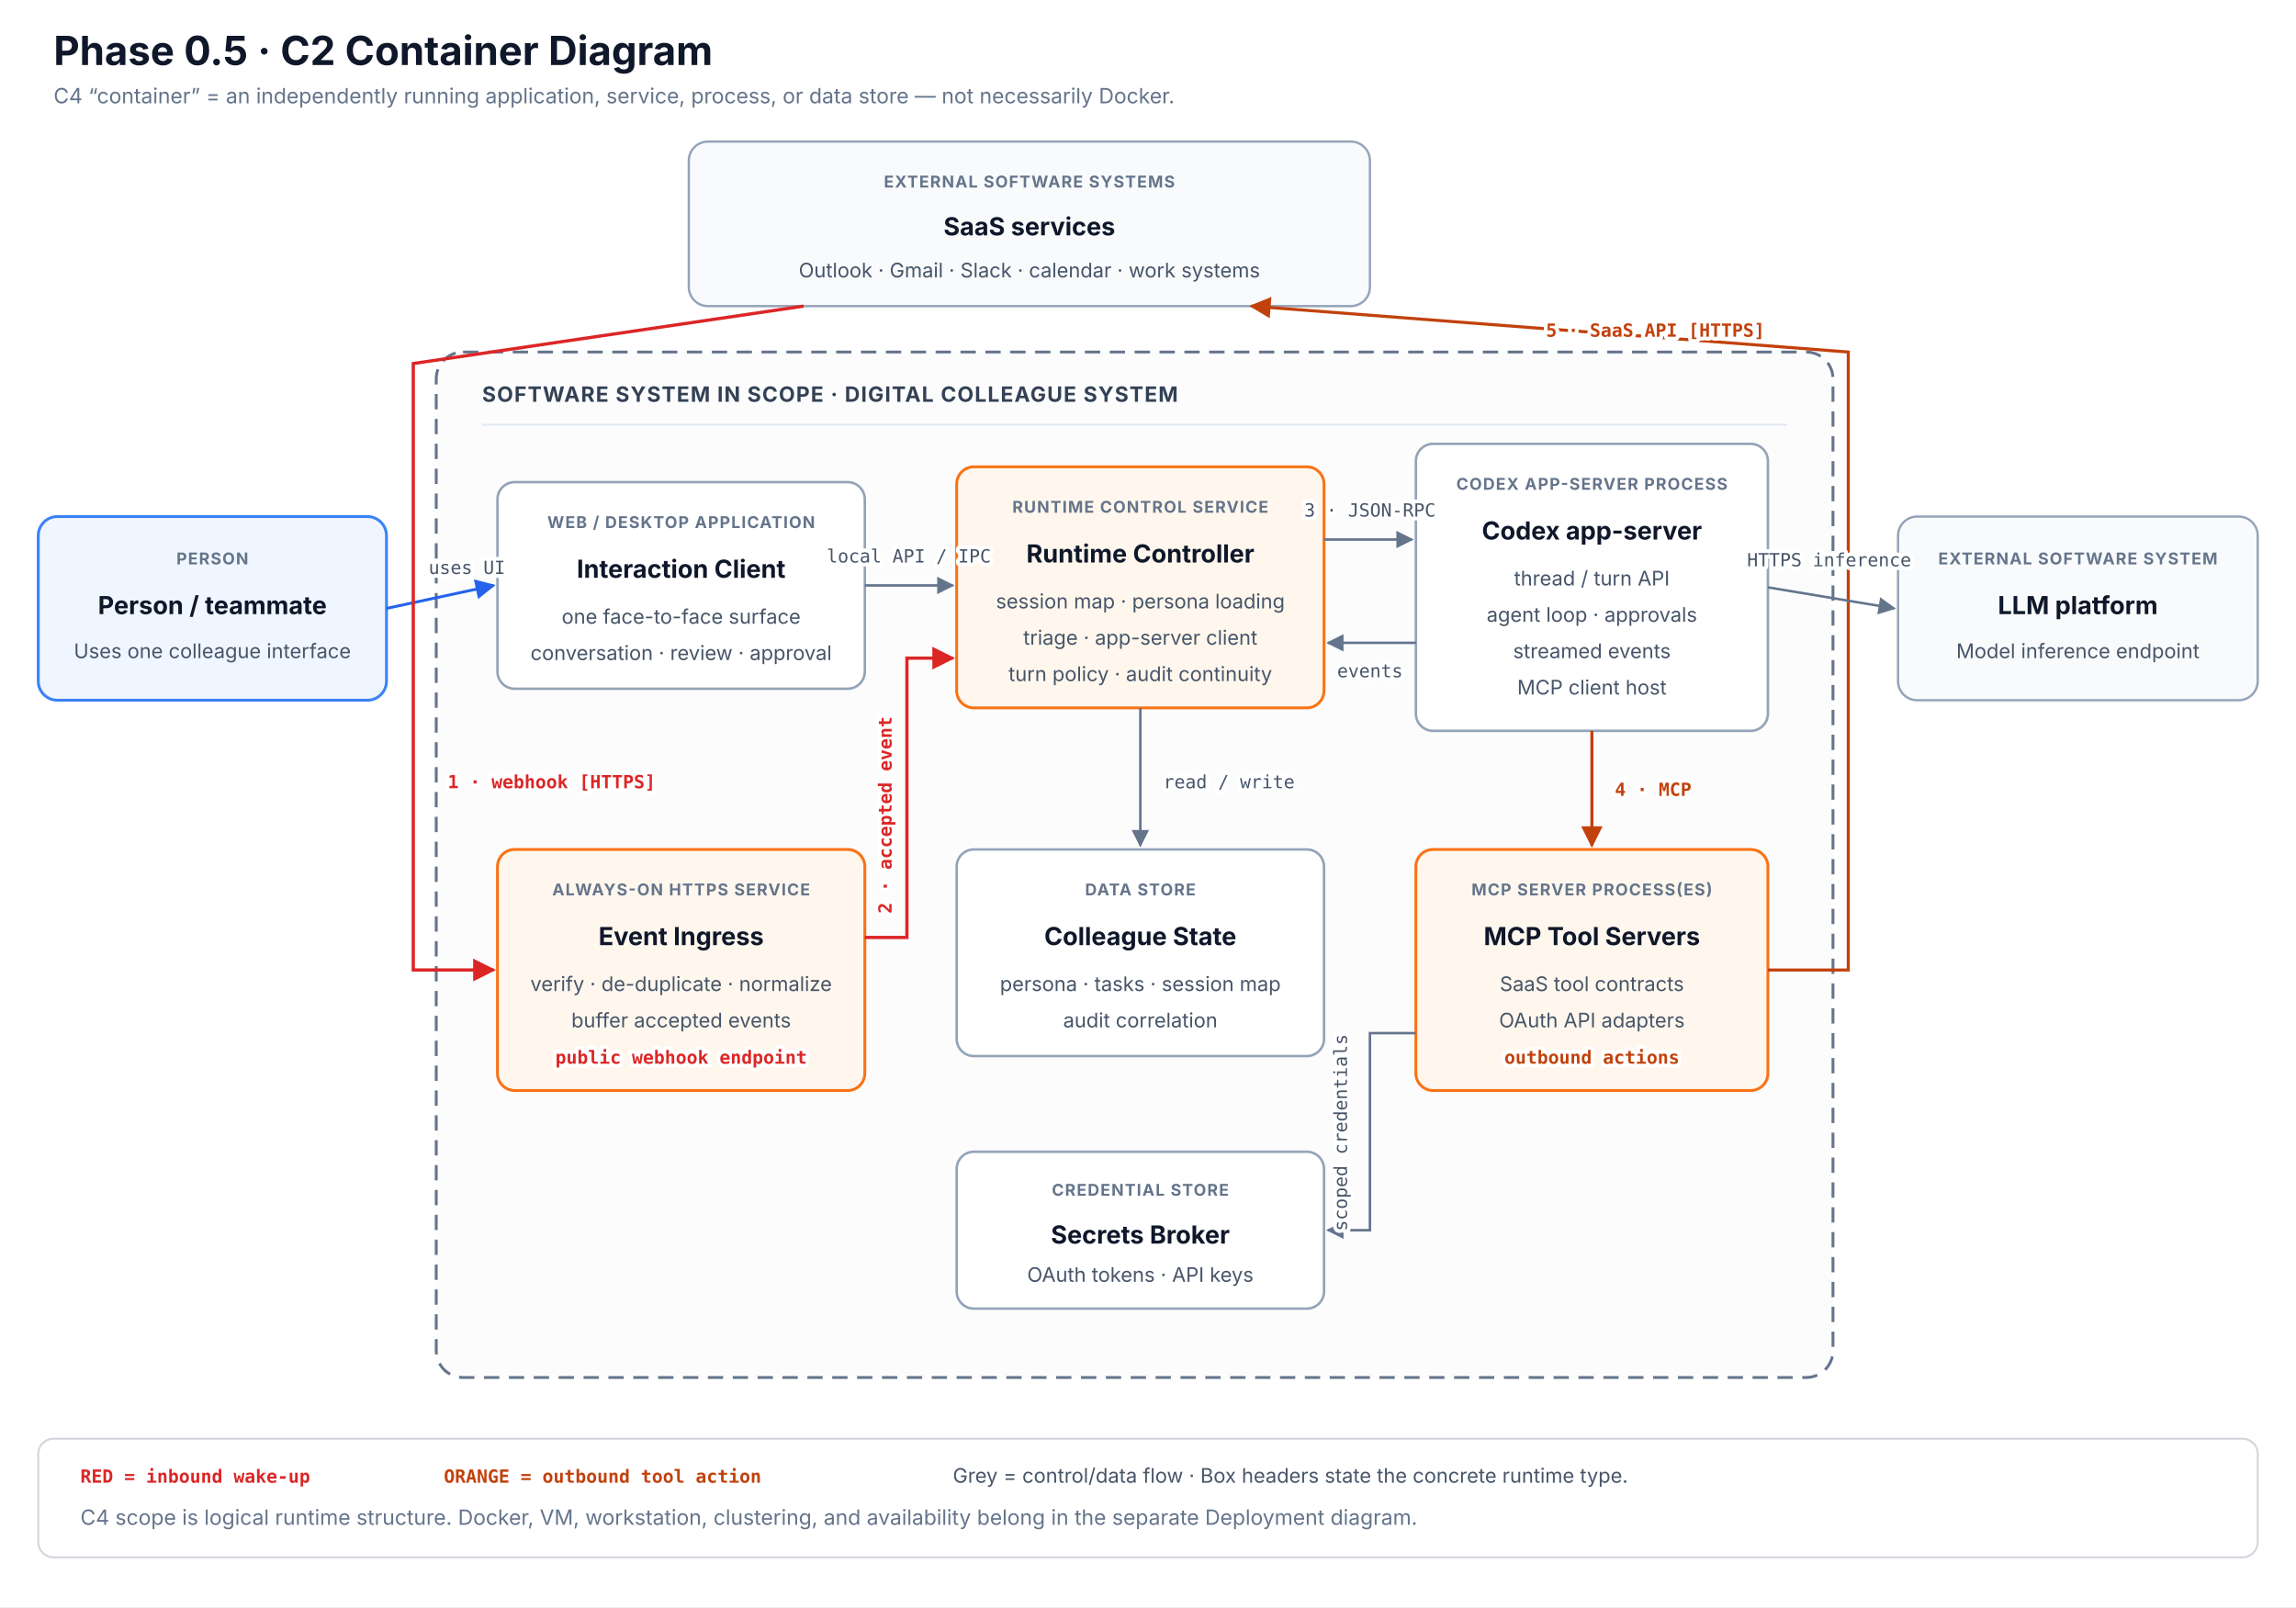
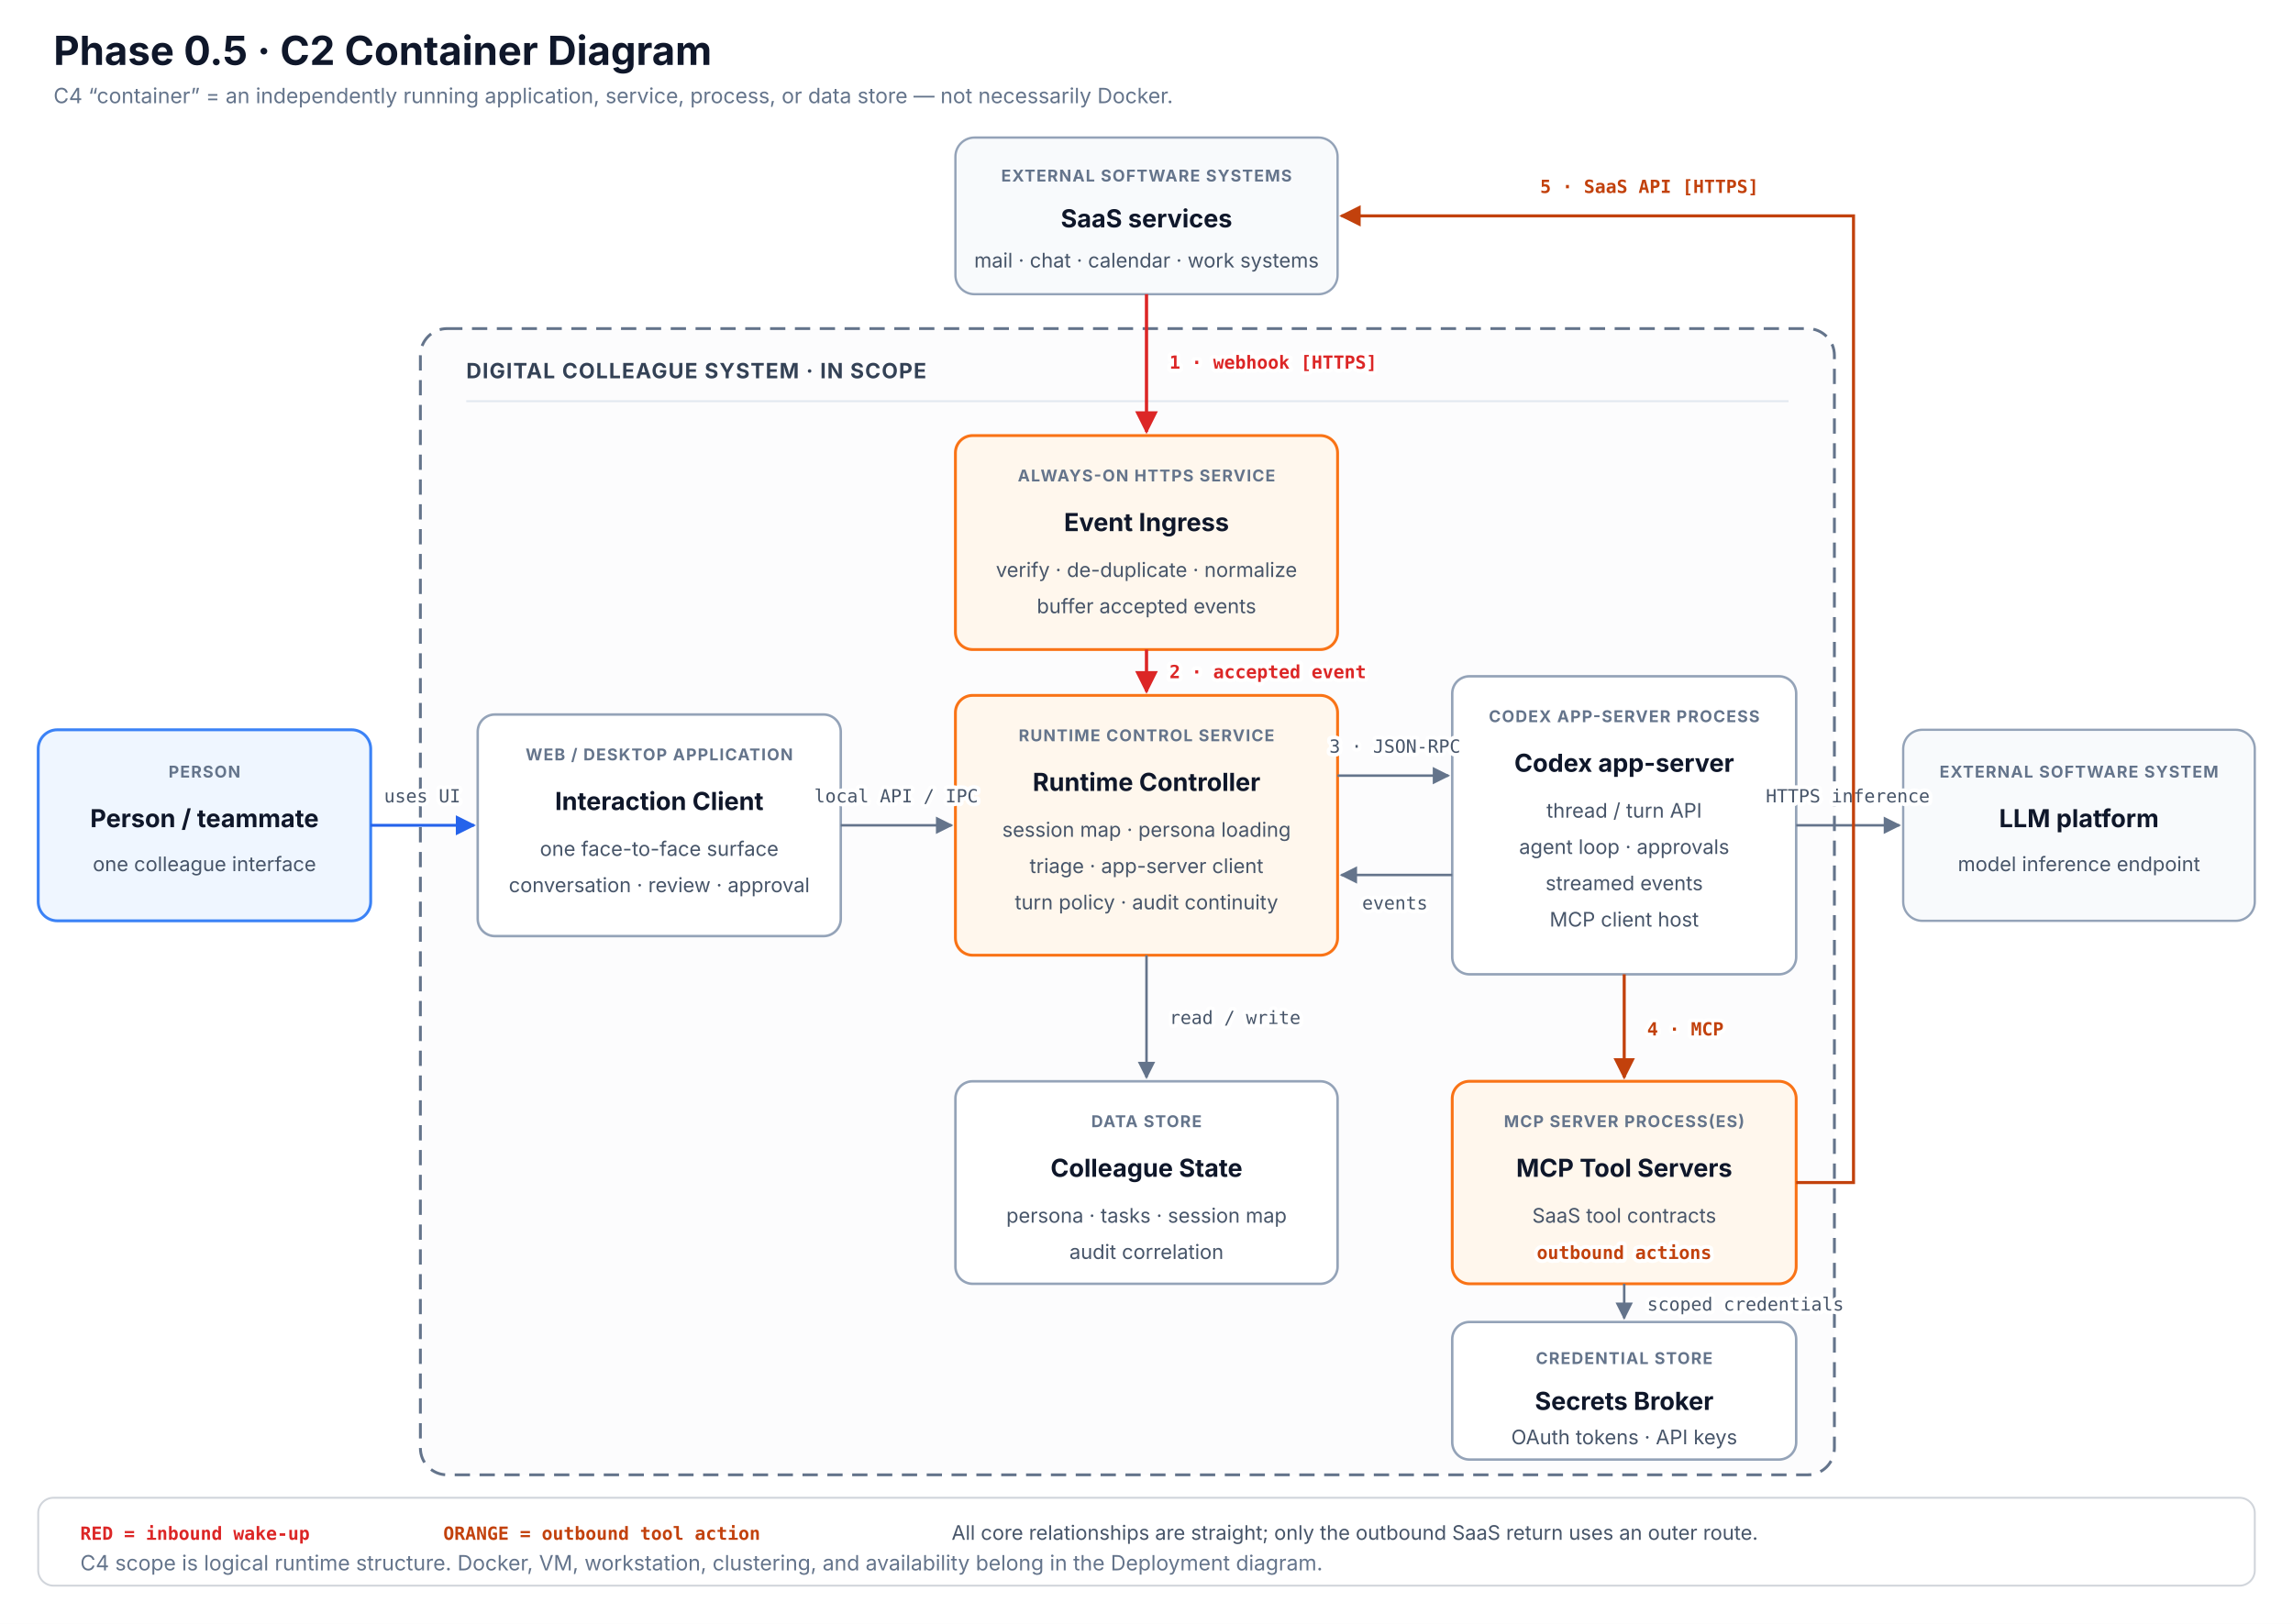
- <svg xmlns="http://www.w3.org/2000/svg" viewBox="0 0 1200 840" role="img" font-family="ui-sans-serif, system-ui, -apple-system, sans-serif">
+ <svg xmlns="http://www.w3.org/2000/svg" viewBox="0 0 1200 850" role="img" font-family="ui-sans-serif, system-ui, -apple-system, sans-serif">
  <defs>
    <marker id="arr" viewBox="0 0 10 10" refX="9" refY="5" markerWidth="7" markerHeight="7" orient="auto">
      <path d="M0,0 L10,5 L0,10 z" fill="#64748b" />
    </marker>
    <marker id="arrBlue" viewBox="0 0 10 10" refX="9" refY="5" markerWidth="7" markerHeight="7" orient="auto">
      <path d="M0,0 L10,5 L0,10 z" fill="#2563eb" />
    </marker>
    <marker id="arrRed" viewBox="0 0 10 10" refX="9" refY="5" markerWidth="7" markerHeight="7" orient="auto">
      <path d="M0,0 L10,5 L0,10 z" fill="#dc2626" />
    </marker>
    <marker id="arrOrange" viewBox="0 0 10 10" refX="9" refY="5" markerWidth="7" markerHeight="7" orient="auto">
      <path d="M0,0 L10,5 L0,10 z" fill="#c2410c" />
    </marker>
  </defs>
  <style>
    .title { font-size: 21px; font-weight: 750; fill: #0f172a; }
    .subtitle { font-size: 11px; fill: #64748b; }
    .boundary { fill: #fcfcfd; stroke: #64748b; stroke-width: 1.5; stroke-dasharray: 8 5; }
    .boundaryLabel { font-size: 11px; font-weight: 750; fill: #334155; letter-spacing: .55px; }
    .owned { fill: #fff7ed; stroke: #f97316; stroke-width: 1.5; }
    .runtime { fill: #ffffff; stroke: #94a3b8; stroke-width: 1.3; }
    .person { fill: #eff6ff; stroke: #3b82f6; stroke-width: 1.5; }
    .external { fill: #f8fafc; stroke: #94a3b8; stroke-width: 1.2; }
    .name { font-size: 13px; font-weight: 750; fill: #0f172a; }
    .type { font-size: 8.5px; font-weight: 750; fill: #64748b; letter-spacing: .55px; }
    .desc { font-size: 10.5px; fill: #475569; }
    .rel { font-size: 9.5px; fill: #475569; font-family: ui-monospace, monospace; paint-order: stroke; stroke: #fff; stroke-width: 4px; stroke-linejoin: round; }
    .relIn { font-size: 9.5px; fill: #dc2626; font-family: ui-monospace, monospace; font-weight: 750; paint-order: stroke; stroke: #fff; stroke-width: 4px; stroke-linejoin: round; }
    .relOut { font-size: 9.5px; fill: #c2410c; font-family: ui-monospace, monospace; font-weight: 750; paint-order: stroke; stroke: #fff; stroke-width: 4px; stroke-linejoin: round; }
    .edge { fill: none; stroke: #64748b; stroke-width: 1.3; }
    .edgeBlue { fill: none; stroke: #2563eb; stroke-width: 1.5; }
    .edgeIn { fill: none; stroke: #dc2626; stroke-width: 1.7; }
    .edgeOut { fill: none; stroke: #c2410c; stroke-width: 1.6; }
    .legend { fill: #ffffff; stroke: #d1d5db; stroke-width: 1; }
    .rule { stroke: #e2e8f0; stroke-width: 1; }
  </style>
-   <rect width="1200" height="840" fill="#ffffff" />
+   <rect width="1200" height="850" fill="#ffffff" />
  <text x="28" y="34" class="title">Phase 0.5 · C2 Container Diagram</text>
  <text x="28" y="54" class="subtitle">C4 “container” = an independently running application, service, process, or data store — not necessarily Docker.</text>
-   <rect x="20" y="270" width="182" height="96" rx="10" class="person" />
-   <text x="111" y="295" text-anchor="middle" class="type">PERSON</text>
-   <text x="111" y="321" text-anchor="middle" class="name">Person / teammate</text>
-   <text x="111" y="344" text-anchor="middle" class="desc">Uses one colleague interface</text>
-   <rect x="360" y="74" width="356" height="86" rx="10" class="external" />
-   <text x="538" y="98" text-anchor="middle" class="type">EXTERNAL SOFTWARE SYSTEMS</text>
-   <text x="538" y="123" text-anchor="middle" class="name">SaaS services</text>
-   <text x="538" y="145" text-anchor="middle" class="desc">Outlook · Gmail · Slack · calendar · work systems</text>
-   <rect x="992" y="270" width="188" height="96" rx="10" class="external" />
-   <text x="1086" y="295" text-anchor="middle" class="type">EXTERNAL SOFTWARE SYSTEM</text>
-   <text x="1086" y="321" text-anchor="middle" class="name">LLM platform</text>
-   <text x="1086" y="344" text-anchor="middle" class="desc">Model inference endpoint</text>
-   <rect x="228" y="184" width="730" height="536" rx="14" class="boundary" />
-   <text x="252" y="210" class="boundaryLabel">SOFTWARE SYSTEM IN SCOPE · DIGITAL COLLEAGUE SYSTEM</text>
-   <line x1="252" y1="222" x2="934" y2="222" class="rule" />
-   <rect x="260" y="252" width="192" height="108" rx="9" class="runtime" />
-   <text x="356" y="276" text-anchor="middle" class="type">WEB / DESKTOP APPLICATION</text>
-   <text x="356" y="302" text-anchor="middle" class="name">Interaction Client</text>
-   <text x="356" y="326" text-anchor="middle" class="desc">one face-to-face surface</text>
-   <text x="356" y="345" text-anchor="middle" class="desc">conversation · review · approval</text>
-   <rect x="500" y="244" width="192" height="126" rx="9" class="owned" />
-   <text x="596" y="268" text-anchor="middle" class="type">RUNTIME CONTROL SERVICE</text>
-   <text x="596" y="294" text-anchor="middle" class="name">Runtime Controller</text>
-   <text x="596" y="318" text-anchor="middle" class="desc">session map · persona loading</text>
-   <text x="596" y="337" text-anchor="middle" class="desc">triage · app-server client</text>
-   <text x="596" y="356" text-anchor="middle" class="desc">turn policy · audit continuity</text>
-   <rect x="740" y="232" width="184" height="150" rx="9" class="runtime" />
-   <text x="832" y="256" text-anchor="middle" class="type">CODEX APP-SERVER PROCESS</text>
-   <text x="832" y="282" text-anchor="middle" class="name">Codex app-server</text>
-   <text x="832" y="306" text-anchor="middle" class="desc">thread / turn API</text>
-   <text x="832" y="325" text-anchor="middle" class="desc">agent loop · approvals</text>
-   <text x="832" y="344" text-anchor="middle" class="desc">streamed events</text>
-   <text x="832" y="363" text-anchor="middle" class="desc">MCP client host</text>
-   <rect x="260" y="444" width="192" height="126" rx="9" class="owned" />
-   <text x="356" y="468" text-anchor="middle" class="type">ALWAYS-ON HTTPS SERVICE</text>
-   <text x="356" y="494" text-anchor="middle" class="name">Event Ingress</text>
-   <text x="356" y="518" text-anchor="middle" class="desc">verify · de-duplicate · normalize</text>
-   <text x="356" y="537" text-anchor="middle" class="desc">buffer accepted events</text>
-   <text x="356" y="556" text-anchor="middle" class="relIn">public webhook endpoint</text>
-   <rect x="500" y="444" width="192" height="108" rx="9" class="runtime" />
-   <text x="596" y="468" text-anchor="middle" class="type">DATA STORE</text>
-   <text x="596" y="494" text-anchor="middle" class="name">Colleague State</text>
-   <text x="596" y="518" text-anchor="middle" class="desc">persona · tasks · session map</text>
-   <text x="596" y="537" text-anchor="middle" class="desc">audit correlation</text>
-   <rect x="740" y="444" width="184" height="126" rx="9" class="owned" />
-   <text x="832" y="468" text-anchor="middle" class="type">MCP SERVER PROCESS(ES)</text>
-   <text x="832" y="494" text-anchor="middle" class="name">MCP Tool Servers</text>
-   <text x="832" y="518" text-anchor="middle" class="desc">SaaS tool contracts</text>
-   <text x="832" y="537" text-anchor="middle" class="desc">OAuth API adapters</text>
-   <text x="832" y="556" text-anchor="middle" class="relOut">outbound actions</text>
-   <rect x="500" y="602" width="192" height="82" rx="9" class="runtime" />
-   <text x="596" y="625" text-anchor="middle" class="type">CREDENTIAL STORE</text>
-   <text x="596" y="650" text-anchor="middle" class="name">Secrets Broker</text>
-   <text x="596" y="670" text-anchor="middle" class="desc">OAuth tokens · API keys</text>
-   <line x1="202" y1="318" x2="258" y2="306" class="edgeBlue" marker-end="url(#arrBlue)" />
-   <text x="224" y="300" class="rel">uses UI</text>
-   <line x1="452" y1="306" x2="498" y2="306" class="edge" marker-end="url(#arr)" />
-   <text x="475" y="294" text-anchor="middle" class="rel">local API / IPC</text>
-   <path d="M420 160 L216 190 L216 507 L258 507" class="edgeIn" marker-end="url(#arrRed)" />
-   <text x="234" y="412" class="relIn">1 · webhook [HTTPS]</text>
-   <path d="M452 490 L474 490 L474 344 L498 344" class="edgeIn" marker-end="url(#arrRed)" />
-   <text x="466" y="426" text-anchor="middle" class="relIn" transform="rotate(-90 466 426)">2 · accepted event</text>
-   <line x1="692" y1="282" x2="738" y2="282" class="edge" marker-end="url(#arr)" />
-   <line x1="740" y1="336" x2="694" y2="336" class="edge" marker-end="url(#arr)" />
-   <text x="716" y="270" text-anchor="middle" class="rel">3 · JSON-RPC</text>
-   <text x="716" y="354" text-anchor="middle" class="rel">events</text>
-   <line x1="832" y1="382" x2="832" y2="442" class="edgeOut" marker-end="url(#arrOrange)" />
-   <text x="844" y="416" class="relOut">4 · MCP</text>
-   <path d="M924 507 L966 507 L966 184 L654 160" class="edgeOut" marker-end="url(#arrOrange)" />
-   <text x="808" y="176" class="relOut">5 · SaaS API [HTTPS]</text>
-   <line x1="924" y1="307" x2="990" y2="318" class="edge" marker-end="url(#arr)" />
-   <text x="956" y="296" text-anchor="middle" class="rel">HTTPS inference</text>
-   <line x1="596" y1="370" x2="596" y2="442" class="edge" marker-end="url(#arr)" />
-   <text x="608" y="412" class="rel">read / write</text>
-   <path d="M740 540 L716 540 L716 643 L694 643" class="edge" marker-end="url(#arr)" />
-   <text x="704" y="592" text-anchor="middle" class="rel" transform="rotate(-90 704 592)">scoped credentials</text>
-   <rect x="20" y="752" width="1160" height="62" rx="8" class="legend" />
-   <text x="42" y="775" class="relIn">RED = inbound wake-up</text>
-   <text x="232" y="775" class="relOut">ORANGE = outbound tool action</text>
-   <text x="498" y="775" class="desc">Grey = control/data flow · Box headers state the concrete runtime type.</text>
-   <text x="42" y="797" class="subtitle">C4 scope is logical runtime structure. Docker, VM, workstation, clustering, and availability belong in the separate Deployment diagram.</text>
+   <rect x="500" y="72" width="200" height="82" rx="10" class="external" />
+   <text x="600" y="95" text-anchor="middle" class="type">EXTERNAL SOFTWARE SYSTEMS</text>
+   <text x="600" y="119" text-anchor="middle" class="name">SaaS services</text>
+   <text x="600" y="140" text-anchor="middle" class="desc">mail · chat · calendar · work systems</text>
+   <rect x="220" y="172" width="740" height="600" rx="14" class="boundary" />
+   <text x="244" y="198" class="boundaryLabel">DIGITAL COLLEAGUE SYSTEM · IN SCOPE</text>
+   <line x1="244" y1="210" x2="936" y2="210" class="rule" />
+   <rect x="500" y="228" width="200" height="112" rx="9" class="owned" />
+   <text x="600" y="252" text-anchor="middle" class="type">ALWAYS-ON HTTPS SERVICE</text>
+   <text x="600" y="278" text-anchor="middle" class="name">Event Ingress</text>
+   <text x="600" y="302" text-anchor="middle" class="desc">verify · de-duplicate · normalize</text>
+   <text x="600" y="321" text-anchor="middle" class="desc">buffer accepted events</text>
+   <rect x="20" y="382" width="174" height="100" rx="10" class="person" />
+   <text x="107" y="407" text-anchor="middle" class="type">PERSON</text>
+   <text x="107" y="433" text-anchor="middle" class="name">Person / teammate</text>
+   <text x="107" y="456" text-anchor="middle" class="desc">one colleague interface</text>
+   <rect x="250" y="374" width="190" height="116" rx="9" class="runtime" />
+   <text x="345" y="398" text-anchor="middle" class="type">WEB / DESKTOP APPLICATION</text>
+   <text x="345" y="424" text-anchor="middle" class="name">Interaction Client</text>
+   <text x="345" y="448" text-anchor="middle" class="desc">one face-to-face surface</text>
+   <text x="345" y="467" text-anchor="middle" class="desc">conversation · review · approval</text>
+   <rect x="500" y="364" width="200" height="136" rx="9" class="owned" />
+   <text x="600" y="388" text-anchor="middle" class="type">RUNTIME CONTROL SERVICE</text>
+   <text x="600" y="414" text-anchor="middle" class="name">Runtime Controller</text>
+   <text x="600" y="438" text-anchor="middle" class="desc">session map · persona loading</text>
+   <text x="600" y="457" text-anchor="middle" class="desc">triage · app-server client</text>
+   <text x="600" y="476" text-anchor="middle" class="desc">turn policy · audit continuity</text>
+   <rect x="760" y="354" width="180" height="156" rx="9" class="runtime" />
+   <text x="850" y="378" text-anchor="middle" class="type">CODEX APP-SERVER PROCESS</text>
+   <text x="850" y="404" text-anchor="middle" class="name">Codex app-server</text>
+   <text x="850" y="428" text-anchor="middle" class="desc">thread / turn API</text>
+   <text x="850" y="447" text-anchor="middle" class="desc">agent loop · approvals</text>
+   <text x="850" y="466" text-anchor="middle" class="desc">streamed events</text>
+   <text x="850" y="485" text-anchor="middle" class="desc">MCP client host</text>
+   <rect x="996" y="382" width="184" height="100" rx="10" class="external" />
+   <text x="1088" y="407" text-anchor="middle" class="type">EXTERNAL SOFTWARE SYSTEM</text>
+   <text x="1088" y="433" text-anchor="middle" class="name">LLM platform</text>
+   <text x="1088" y="456" text-anchor="middle" class="desc">model inference endpoint</text>
+   <rect x="500" y="566" width="200" height="106" rx="9" class="runtime" />
+   <text x="600" y="590" text-anchor="middle" class="type">DATA STORE</text>
+   <text x="600" y="616" text-anchor="middle" class="name">Colleague State</text>
+   <text x="600" y="640" text-anchor="middle" class="desc">persona · tasks · session map</text>
+   <text x="600" y="659" text-anchor="middle" class="desc">audit correlation</text>
+   <rect x="760" y="566" width="180" height="106" rx="9" class="owned" />
+   <text x="850" y="590" text-anchor="middle" class="type">MCP SERVER PROCESS(ES)</text>
+   <text x="850" y="616" text-anchor="middle" class="name">MCP Tool Servers</text>
+   <text x="850" y="640" text-anchor="middle" class="desc">SaaS tool contracts</text>
+   <text x="850" y="659" text-anchor="middle" class="relOut">outbound actions</text>
+   <rect x="760" y="692" width="180" height="72" rx="9" class="runtime" />
+   <text x="850" y="714" text-anchor="middle" class="type">CREDENTIAL STORE</text>
+   <text x="850" y="738" text-anchor="middle" class="name">Secrets Broker</text>
+   <text x="850" y="756" text-anchor="middle" class="desc">OAuth tokens · API keys</text>
+   <line x1="600" y1="154" x2="600" y2="226" class="edgeIn" marker-end="url(#arrRed)" />
+   <text x="612" y="193" class="relIn">1 · webhook [HTTPS]</text>
+   <line x1="600" y1="340" x2="600" y2="362" class="edgeIn" marker-end="url(#arrRed)" />
+   <text x="612" y="355" class="relIn">2 · accepted event</text>
+   <line x1="194" y1="432" x2="248" y2="432" class="edgeBlue" marker-end="url(#arrBlue)" />
+   <text x="221" y="420" text-anchor="middle" class="rel">uses UI</text>
+   <line x1="440" y1="432" x2="498" y2="432" class="edge" marker-end="url(#arr)" />
+   <text x="469" y="420" text-anchor="middle" class="rel">local API / IPC</text>
+   <line x1="700" y1="406" x2="758" y2="406" class="edge" marker-end="url(#arr)" />
+   <line x1="760" y1="458" x2="702" y2="458" class="edge" marker-end="url(#arr)" />
+   <text x="730" y="394" text-anchor="middle" class="rel">3 · JSON-RPC</text>
+   <text x="730" y="476" text-anchor="middle" class="rel">events</text>
+   <line x1="940" y1="432" x2="994" y2="432" class="edge" marker-end="url(#arr)" />
+   <text x="967" y="420" text-anchor="middle" class="rel">HTTPS inference</text>
+   <line x1="600" y1="500" x2="600" y2="564" class="edge" marker-end="url(#arr)" />
+   <text x="612" y="536" class="rel">read / write</text>
+   <line x1="850" y1="510" x2="850" y2="564" class="edgeOut" marker-end="url(#arrOrange)" />
+   <text x="862" y="542" class="relOut">4 · MCP</text>
+   <line x1="850" y1="672" x2="850" y2="690" class="edge" marker-end="url(#arr)" />
+   <text x="862" y="686" class="rel">scoped credentials</text>
+   <path d="M940 619 L970 619 L970 113 L702 113" class="edgeOut" marker-end="url(#arrOrange)" />
+   <text x="806" y="101" class="relOut">5 · SaaS API [HTTPS]</text>
+   <rect x="20" y="784" width="1160" height="46" rx="8" class="legend" />
+   <text x="42" y="806" class="relIn">RED = inbound wake-up</text>
+   <text x="232" y="806" class="relOut">ORANGE = outbound tool action</text>
+   <text x="498" y="806" class="desc">All core relationships are straight; only the outbound SaaS return uses an outer route.</text>
+   <text x="42" y="822" class="subtitle">C4 scope is logical runtime structure. Docker, VM, workstation, clustering, and availability belong in the Deployment diagram.</text>
</svg>
